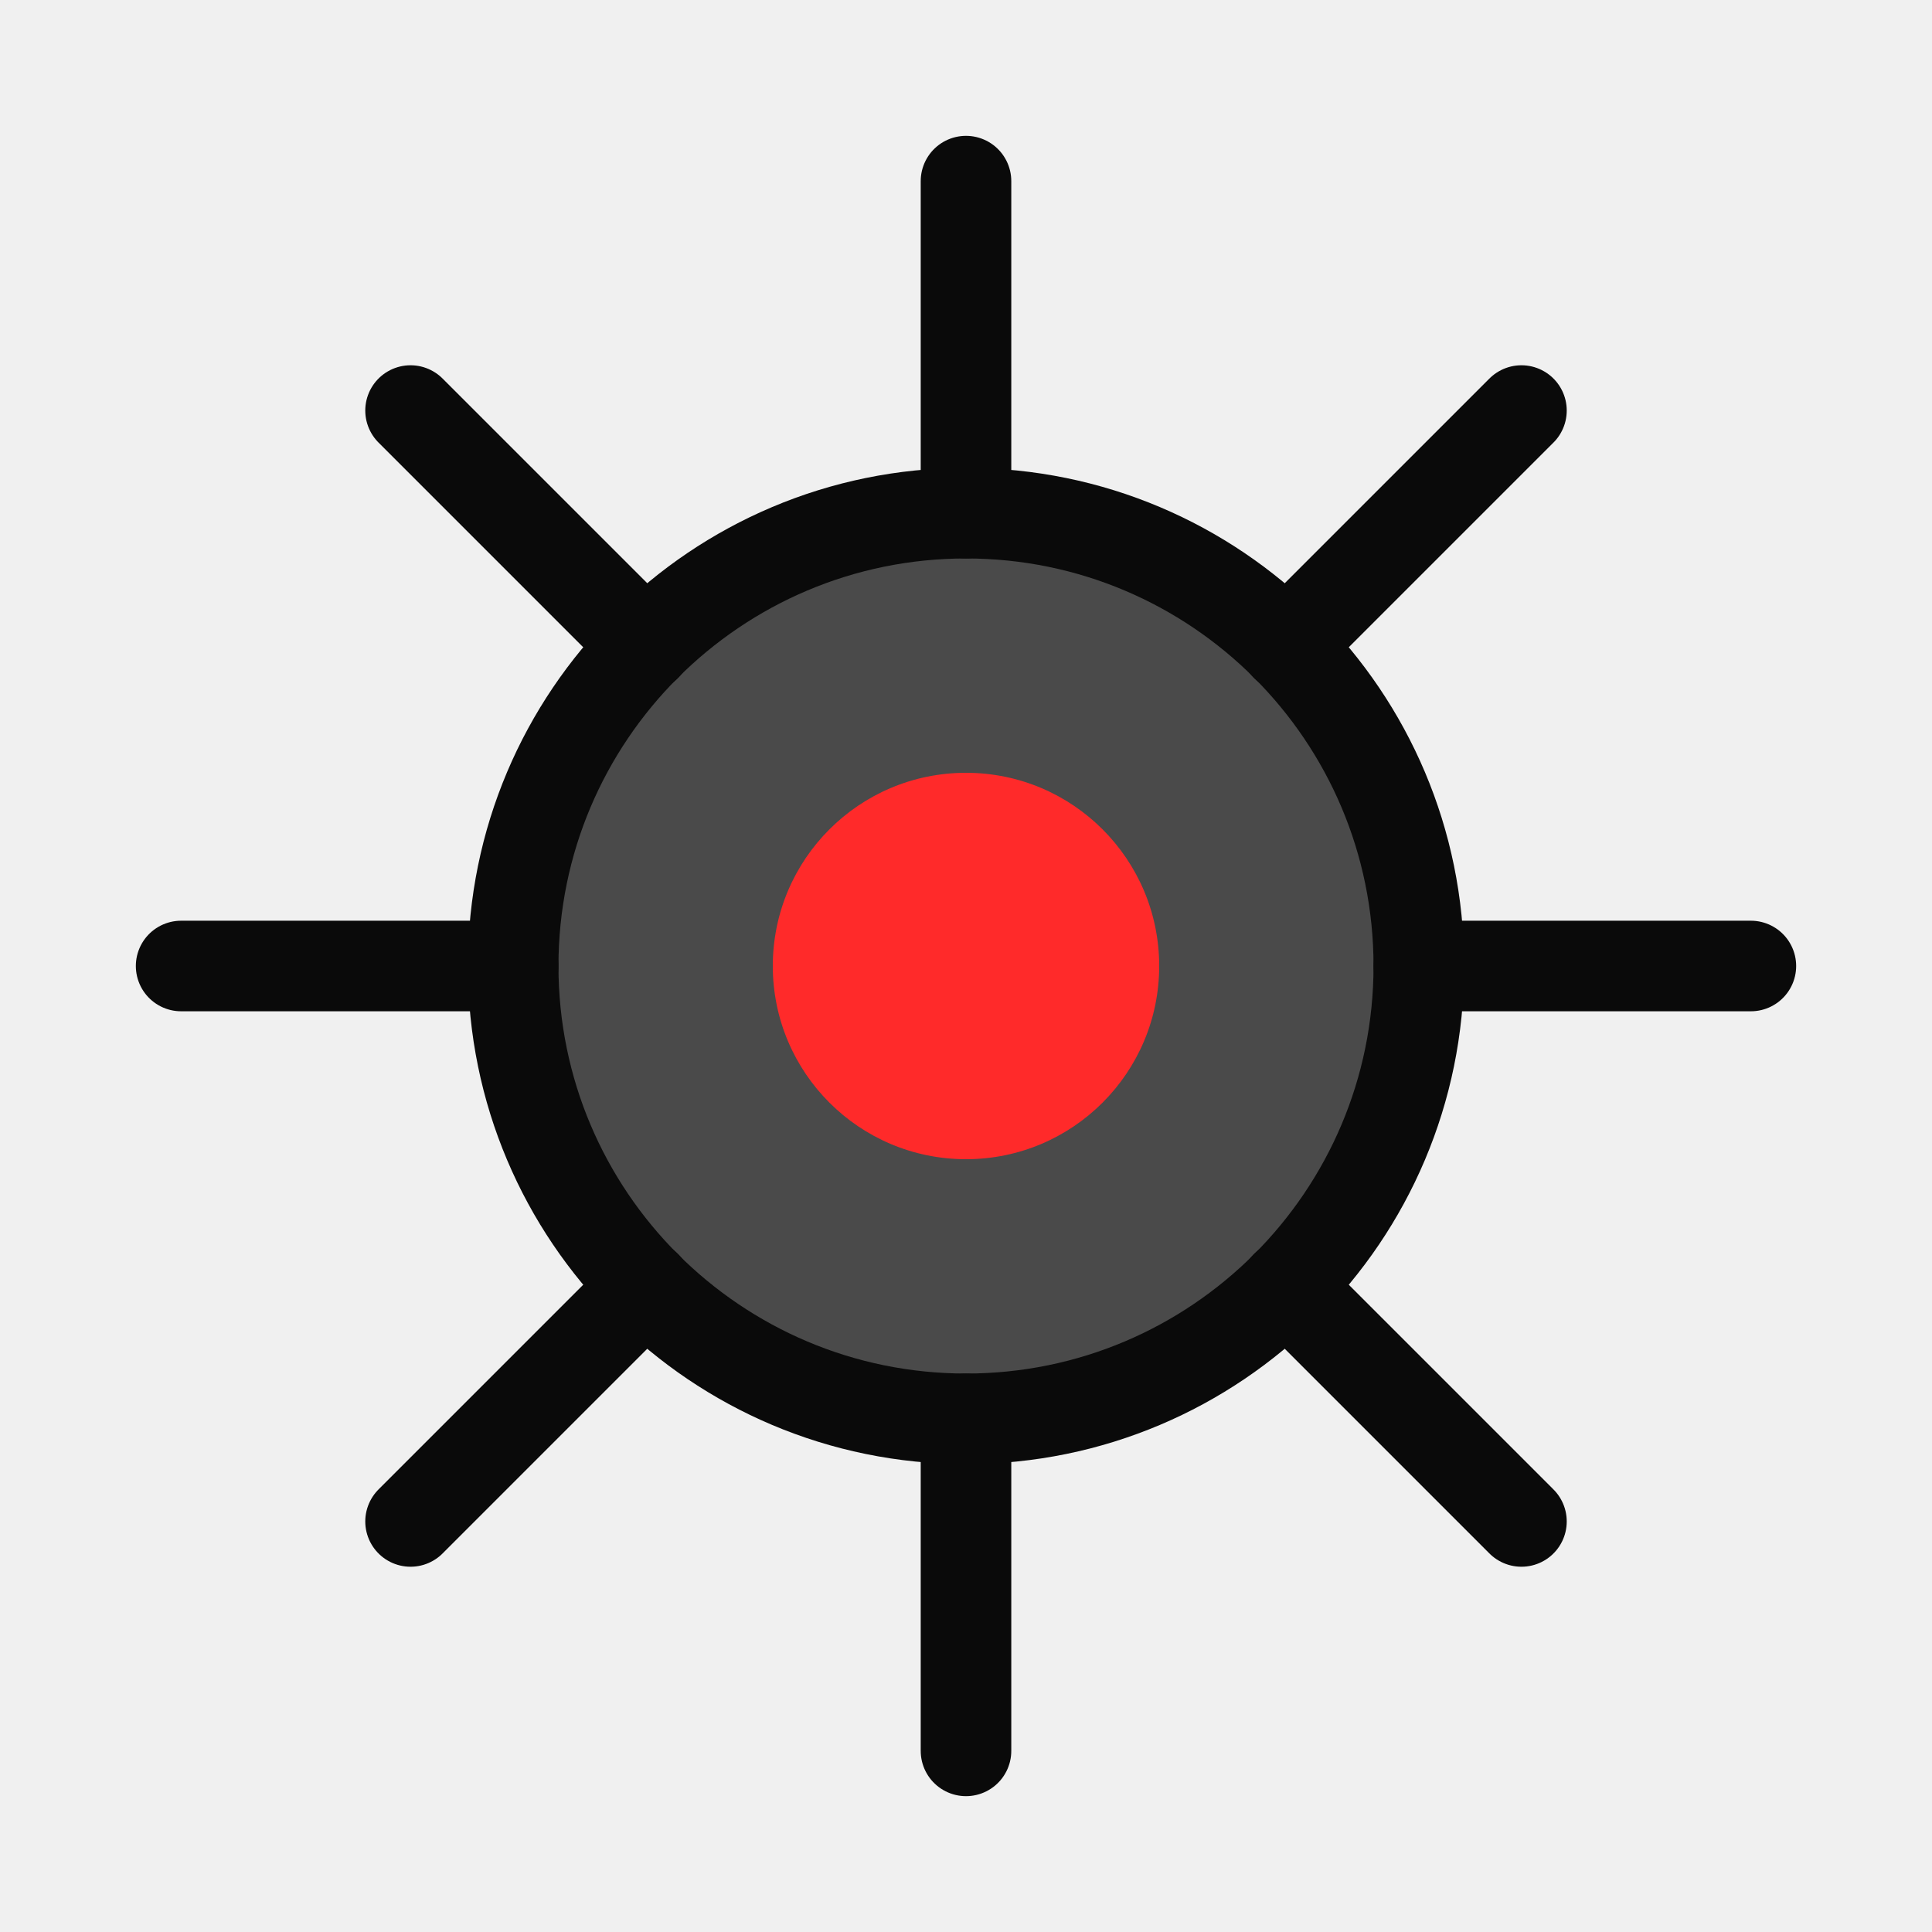
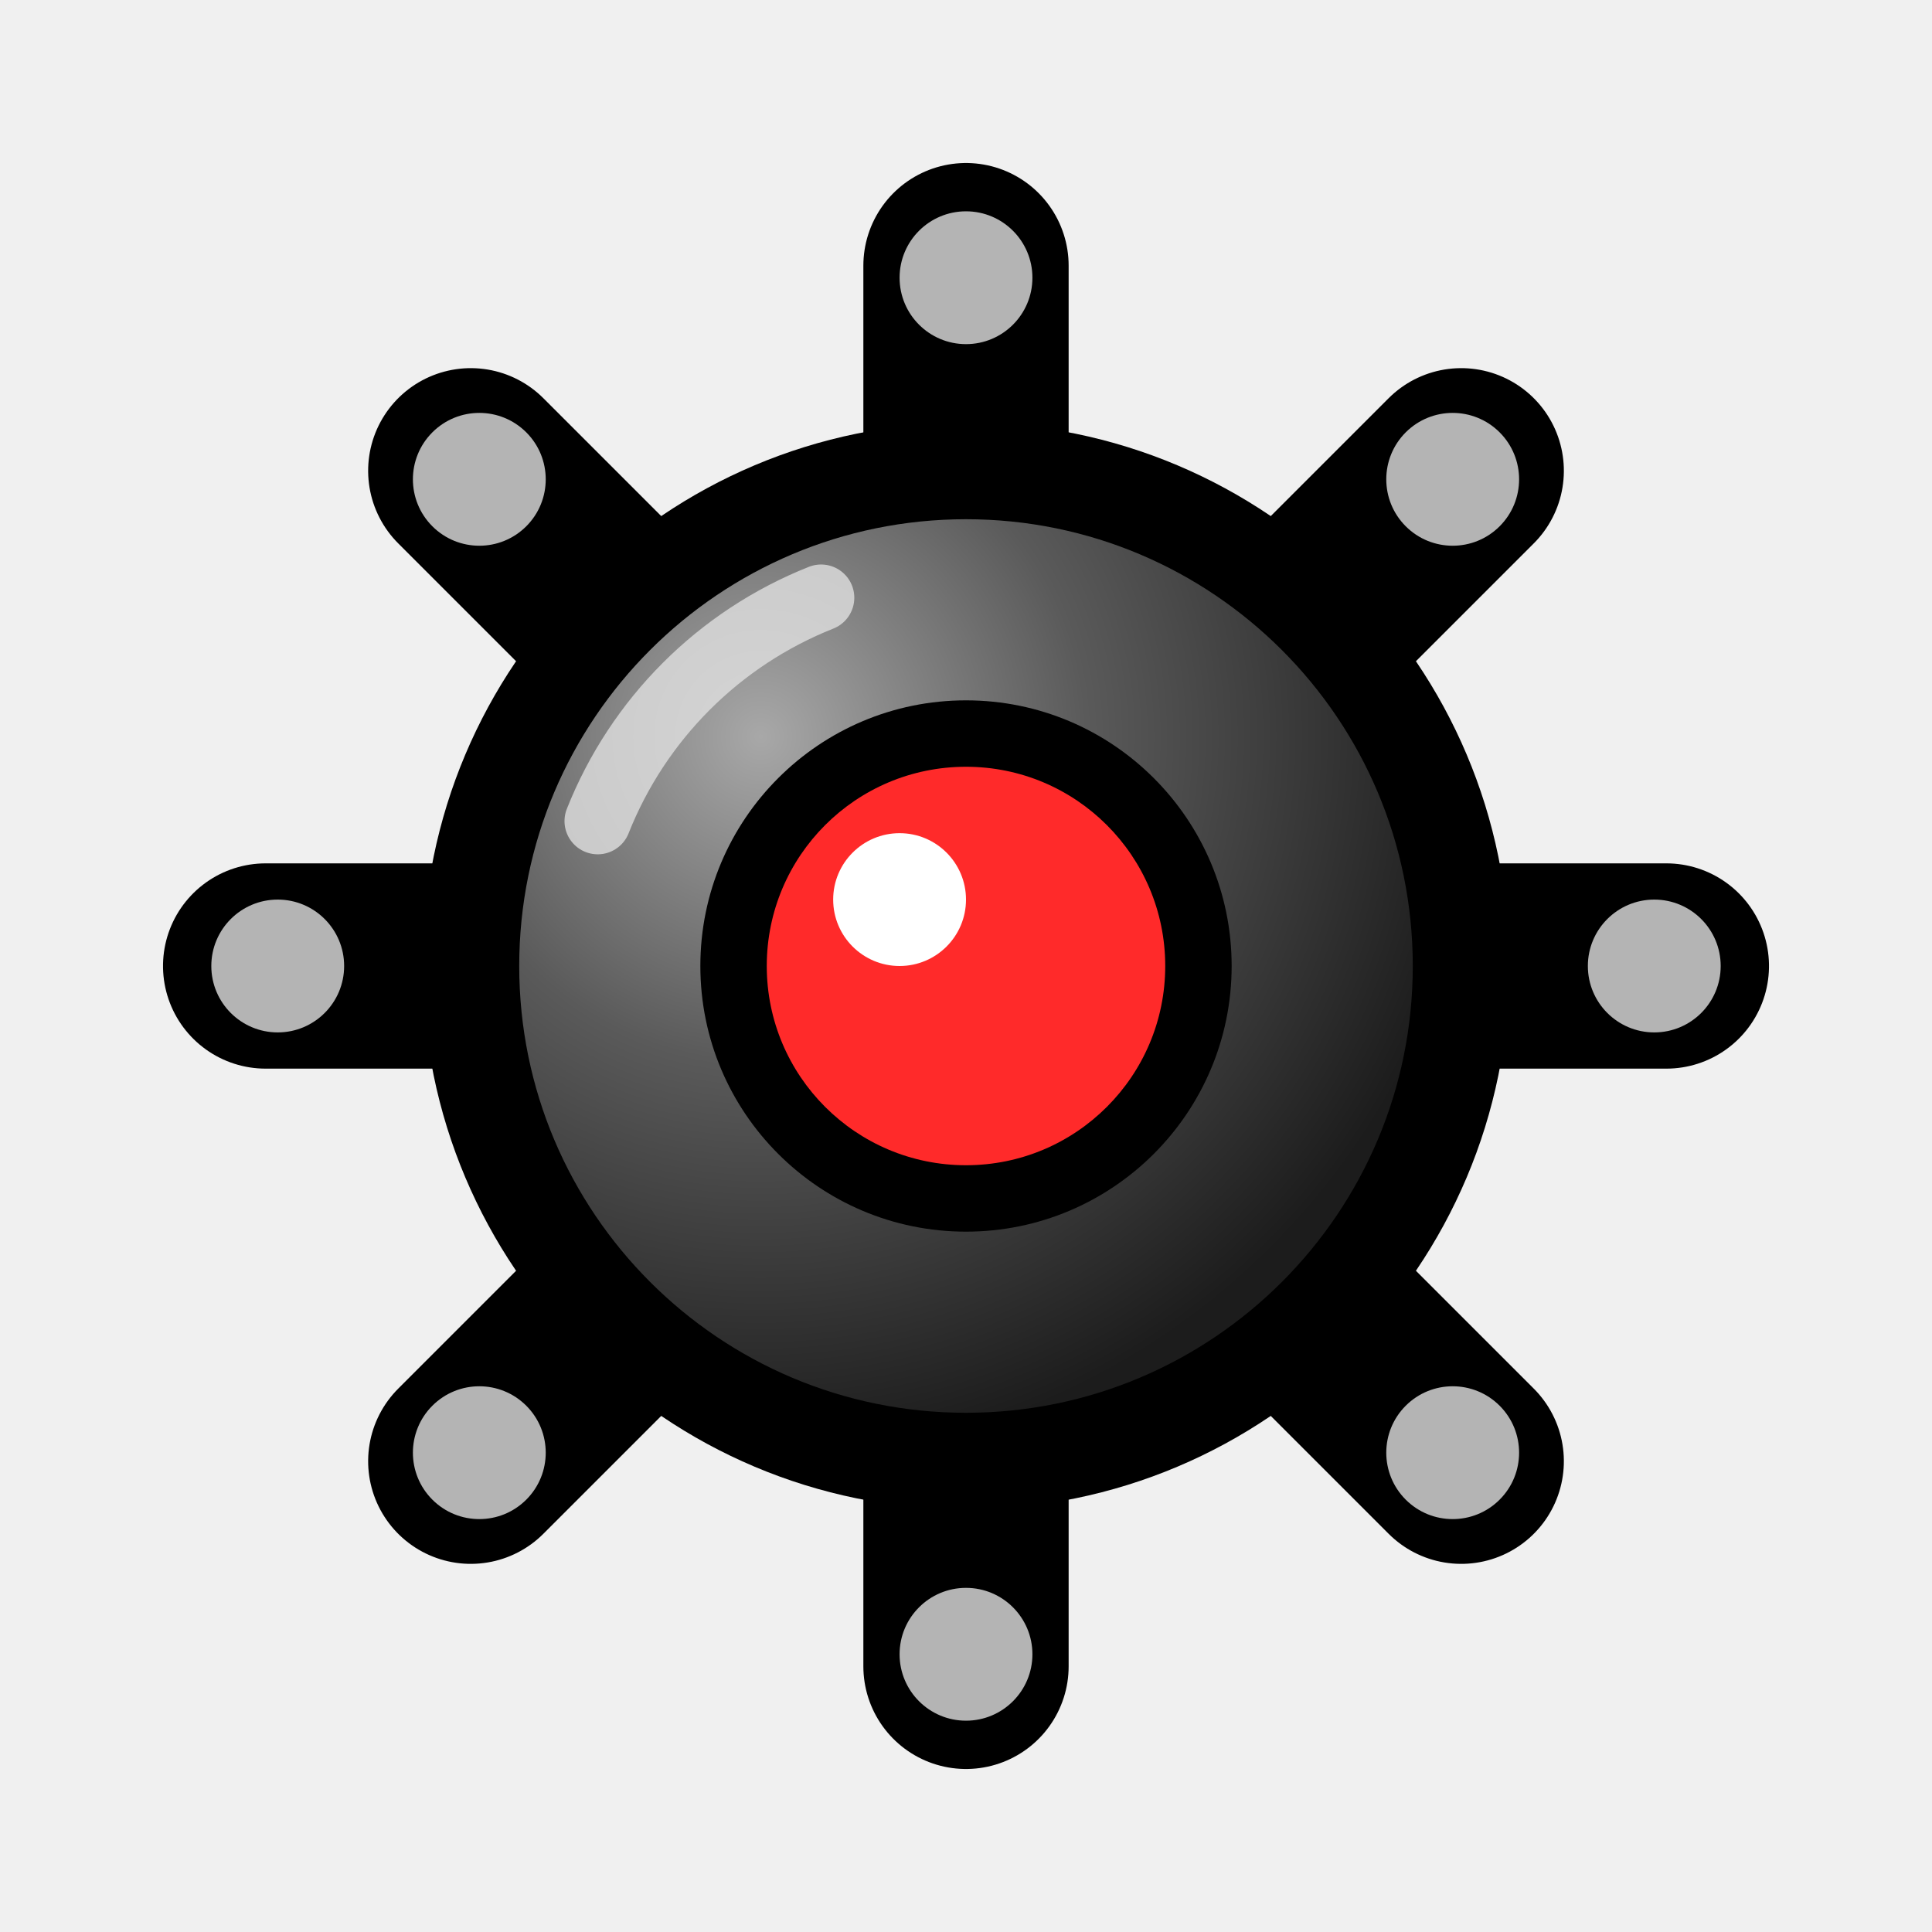
<svg xmlns="http://www.w3.org/2000/svg" viewBox="0 0 32 32">
-   <circle cx="16" cy="16" r="7.5" fill="#4a4a4a" stroke="#0a0a0a" stroke-width="1.5" />
-   <g stroke="#0a0a0a" stroke-width="1.5" stroke-linecap="round">
-     <line x1="16" y1="8.5" x2="16" y2="3" />
-     <line x1="16" y1="23.5" x2="16" y2="29" />
-     <line x1="8.5" y1="16" x2="3" y2="16" />
-     <line x1="23.5" y1="16" x2="29" y2="16" />
-     <line x1="10.7" y1="10.7" x2="6.8" y2="6.8" />
-     <line x1="21.3" y1="21.3" x2="25.2" y2="25.2" />
-     <line x1="21.3" y1="10.7" x2="25.2" y2="6.8" />
-     <line x1="10.7" y1="21.3" x2="6.8" y2="25.2" />
+   <defs>
+     <radialGradient id="ball" cx="12.6" cy="12.2" r="12" gradientUnits="userSpaceOnUse">
+       <stop offset="0" stop-color="#a8a8a8" />
+       <stop offset="0.45" stop-color="#5a5a5a" />
+       <stop offset="1" stop-color="#1c1c1c" />
+     </radialGradient>
+   </defs>
+   <g stroke="#000000" stroke-width="3.4" stroke-linecap="round">
+     <line x1="16" y1="9" x2="16" y2="4.4" transform="rotate(0 16 16)" />
+     <line x1="16" y1="9" x2="16" y2="4.4" transform="rotate(45 16 16)" />
+     <line x1="16" y1="9" x2="16" y2="4.4" transform="rotate(90 16 16)" />
+     <line x1="16" y1="9" x2="16" y2="4.4" transform="rotate(135 16 16)" />
+     <line x1="16" y1="9" x2="16" y2="4.4" transform="rotate(180 16 16)" />
+     <line x1="16" y1="9" x2="16" y2="4.4" transform="rotate(225 16 16)" />
+     <line x1="16" y1="9" x2="16" y2="4.4" transform="rotate(270 16 16)" />
+     <line x1="16" y1="9" x2="16" y2="4.4" transform="rotate(315 16 16)" />
  </g>
-   <circle cx="16" cy="16" r="3.2" fill="#ff2a2a" />
+   <g fill="#b4b4b4">
+     <circle cx="16" cy="4.6" r="1.1" transform="rotate(0 16 16)" />
+     <circle cx="16" cy="4.6" r="1.1" transform="rotate(45 16 16)" />
+     <circle cx="16" cy="4.6" r="1.1" transform="rotate(90 16 16)" />
+     <circle cx="16" cy="4.6" r="1.1" transform="rotate(135 16 16)" />
+     <circle cx="16" cy="4.6" r="1.1" transform="rotate(180 16 16)" />
+     <circle cx="16" cy="4.6" r="1.1" transform="rotate(225 16 16)" />
+     <circle cx="16" cy="4.6" r="1.1" transform="rotate(270 16 16)" />
+     <circle cx="16" cy="4.6" r="1.1" transform="rotate(315 16 16)" />
+   </g>
+   <circle cx="16" cy="16" r="8.2" fill="url(#ball)" stroke="#000000" stroke-width="1.6" />
+   <path d="M9.9 13.6 A6.6 6.6 0 0 1 13.6 9.9" fill="none" stroke="#e0e0e0" stroke-width="1.1" stroke-linecap="round" opacity="0.8" />
+   <circle cx="16" cy="16" r="4.4" fill="#000000" />
+   <circle cx="16" cy="16" r="3.3" fill="#ff2a2a" />
+   <circle cx="14.9" cy="14.9" r="1.1" fill="#ffffff" />
</svg>
